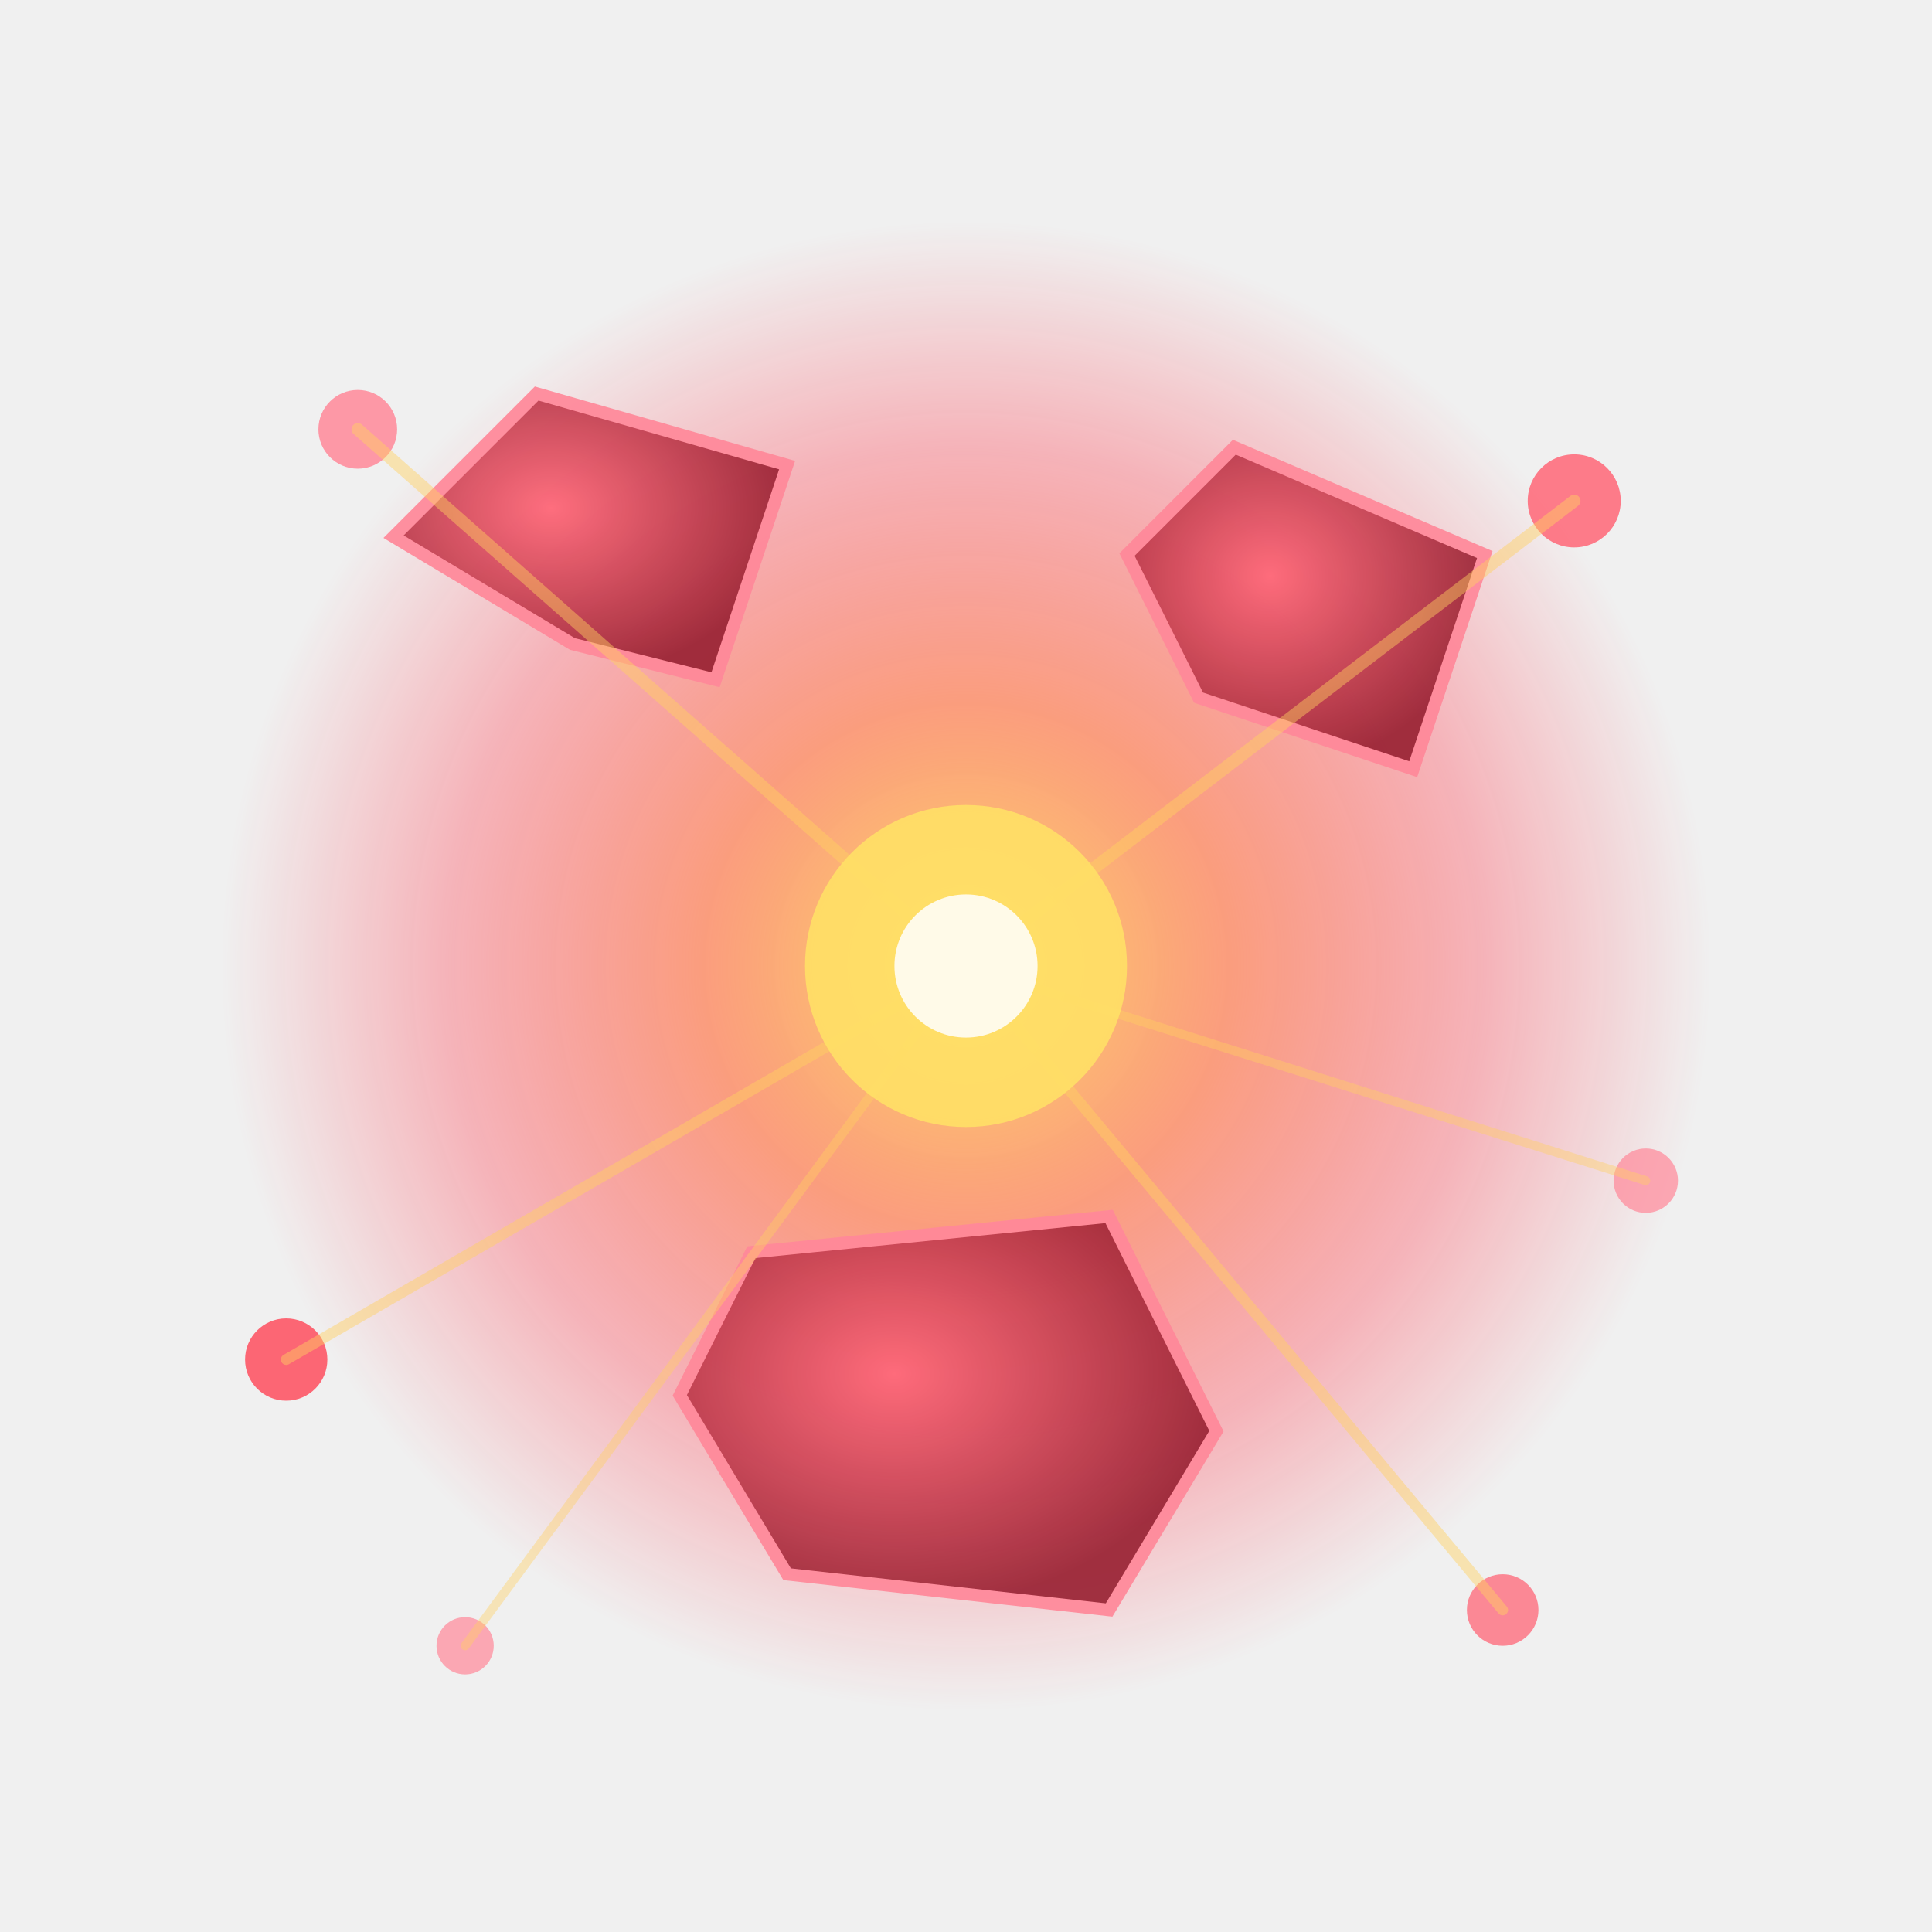
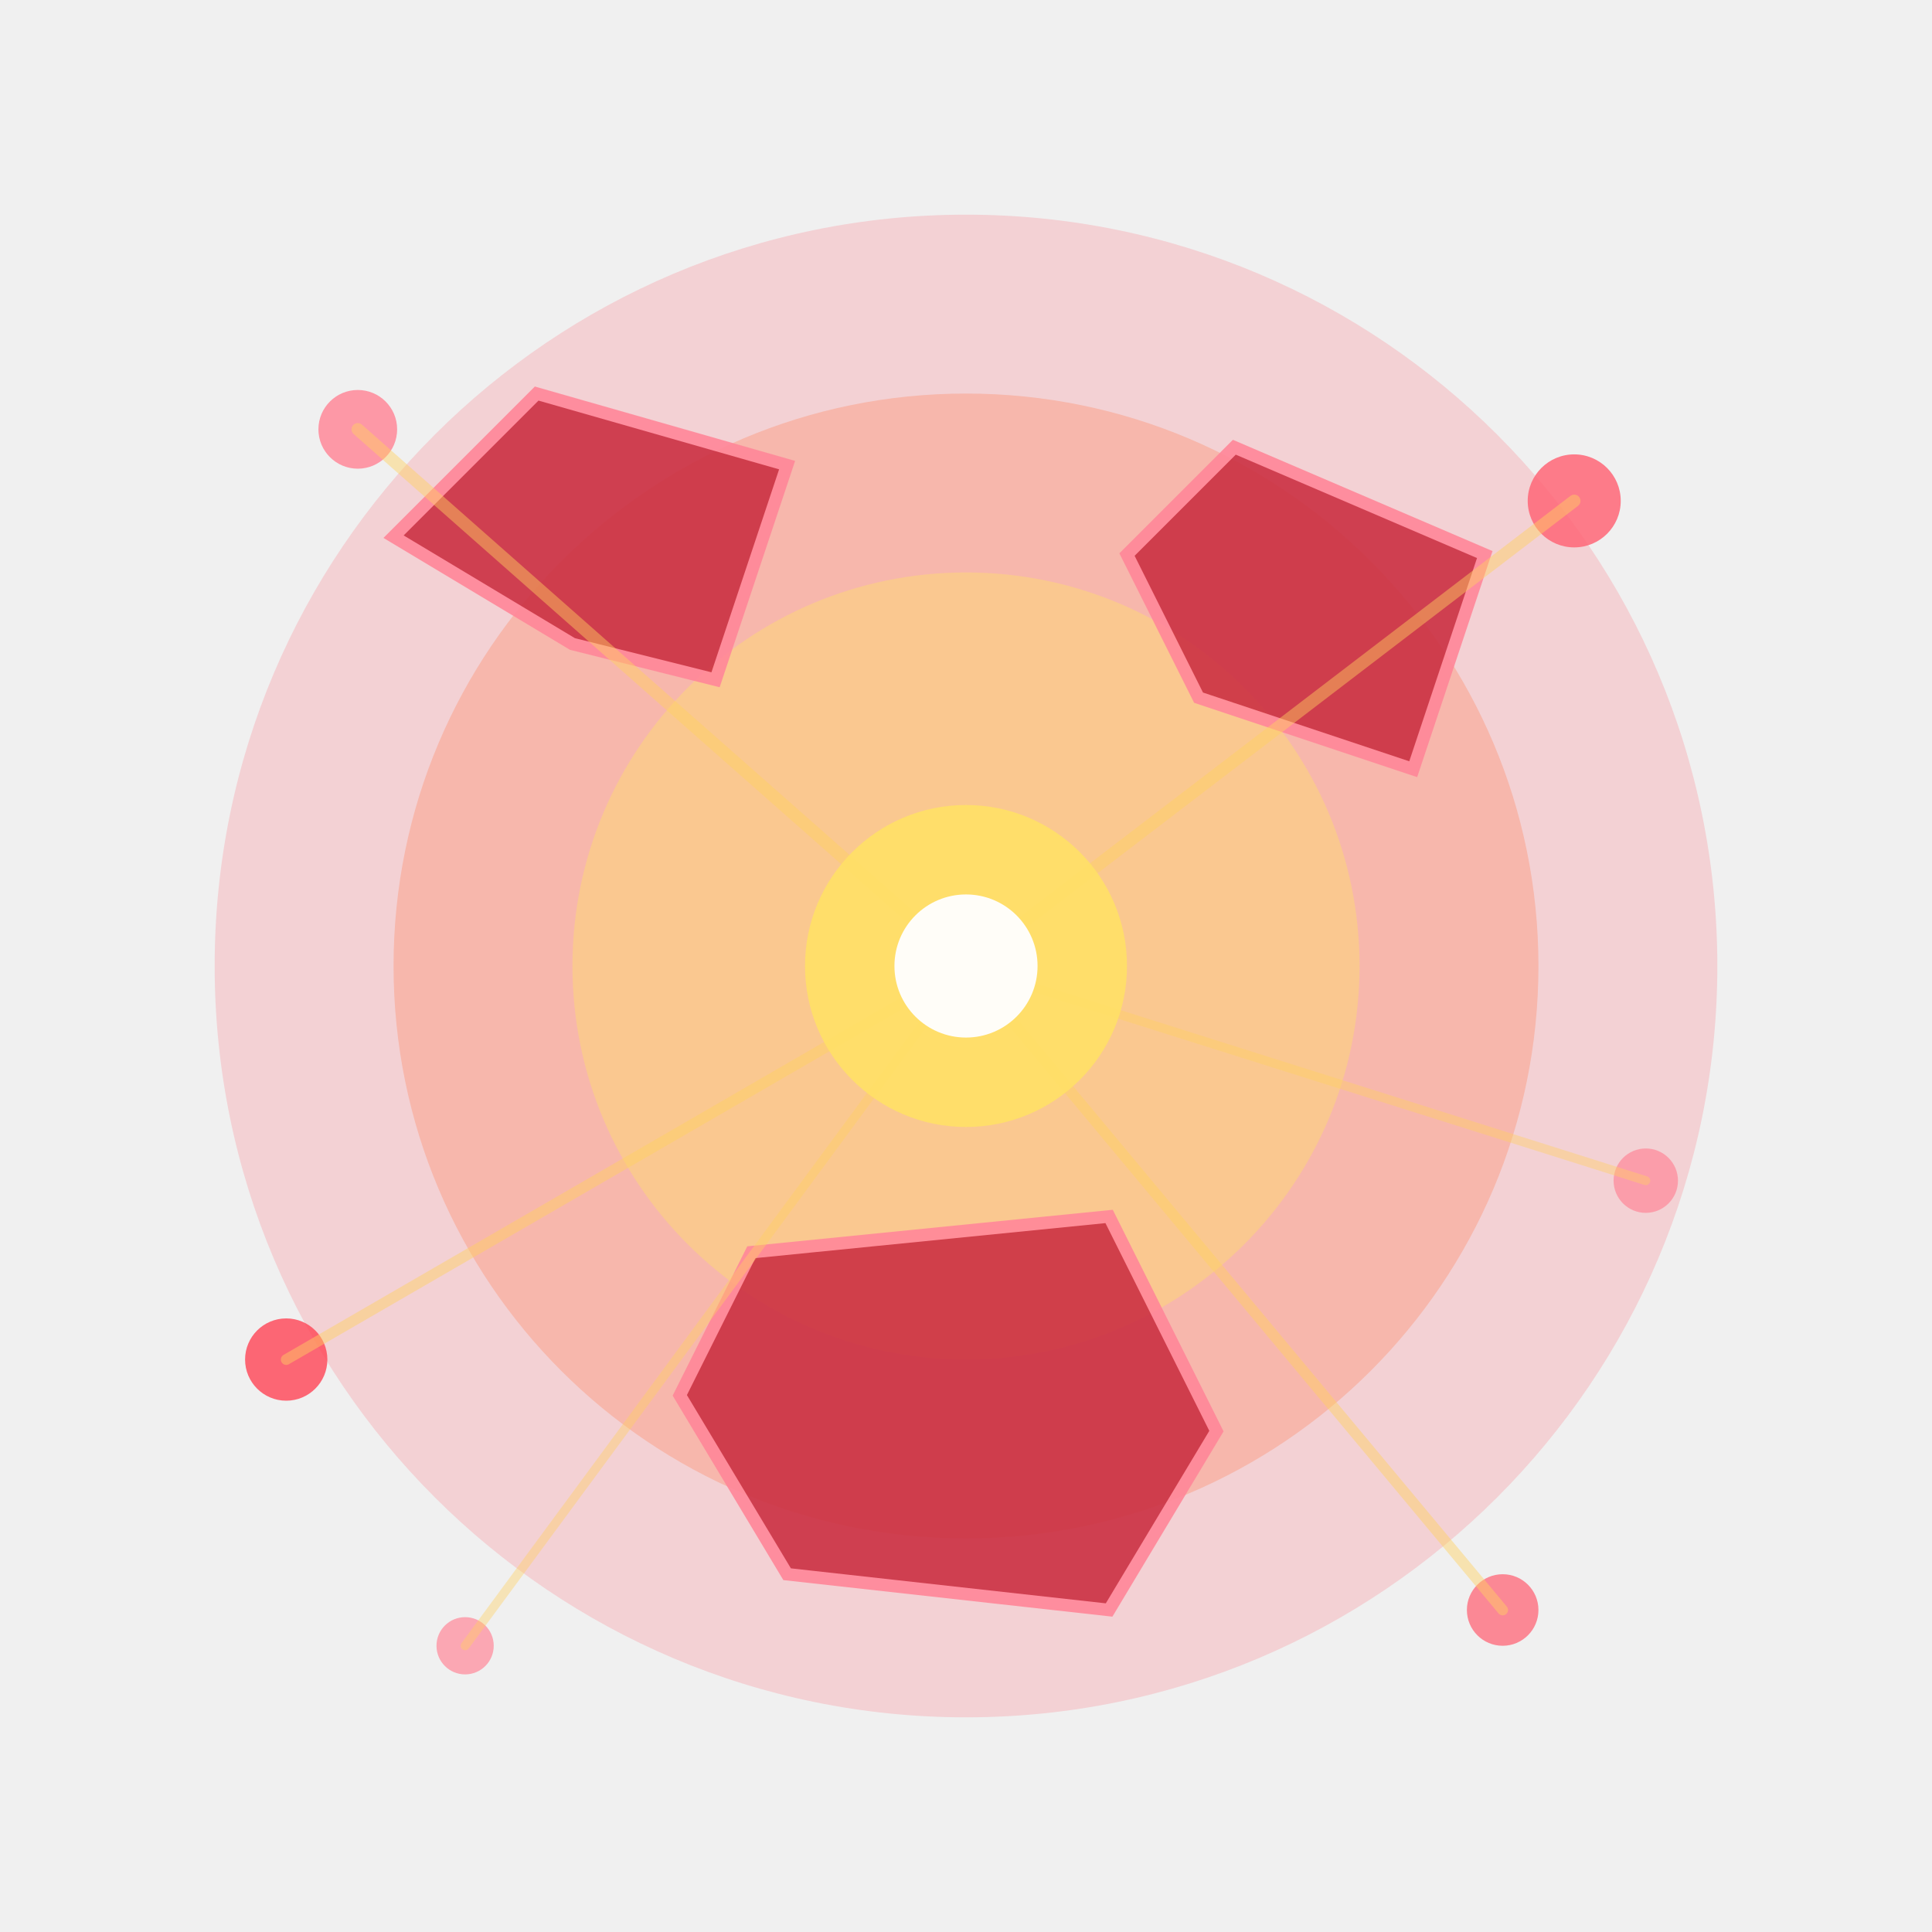
<svg xmlns="http://www.w3.org/2000/svg" viewBox="-6 -6 108 108" preserveAspectRatio="xMidYMid meet">
-   <defs>
-     <radialGradient id="explosionCore" cx="50%" cy="50%" r="50%">
-       <stop offset="0%" stop-color="#FFE066" stop-opacity="0.95" />
-       <stop offset="35%" stop-color="#FF7A4C" stop-opacity="0.7" />
-       <stop offset="70%" stop-color="#FF4455" stop-opacity="0.35" />
-       <stop offset="100%" stop-color="#FF4455" stop-opacity="0" />
-     </radialGradient>
-     <radialGradient id="planetBody" cx="40%" cy="40%" r="60%">
-       <stop offset="0%" stop-color="#FF6677" />
-       <stop offset="100%" stop-color="#992233" />
-     </radialGradient>
-   </defs>
-   <circle cx="48" cy="48" r="42" fill="url(#explosionCore)" />
-   <path d="M 30 22 L 44 26 L 40 38 L 32 36 L 22 30 Z" fill="url(#planetBody)" stroke="#FF8899" stroke-width="0.7" opacity="0.92" transform="translate(-6 -6)" />
-   <path d="M 56 24 L 70 30 L 66 42 L 54 38 L 50 30 Z" fill="url(#planetBody)" stroke="#FF8899" stroke-width="0.7" opacity="0.92" transform="translate(7 -5)" />
-   <path d="M 36 56 L 56 54 L 62 66 L 56 76 L 38 74 L 32 64 Z" fill="url(#planetBody)" stroke="#FF8899" stroke-width="0.7" opacity="0.92" transform="translate(0 8)" />
+   <circle cx="48" cy="48" r="42" fill="#FF4455" opacity="0.18" />
+   <circle cx="48" cy="48" r="32" fill="#FF7A4C" opacity="0.30" />
+   <circle cx="48" cy="48" r="22" fill="#FFE066" opacity="0.40" />
+   <path d="M 24 16 L 38 20 L 34 32 L 26 30 L 16 24 Z" fill="#CC3344" stroke="#FF8899" stroke-width="0.7" opacity="0.92" />
+   <path d="M 63 19 L 77 25 L 73 37 L 61 33 L 57 25 Z" fill="#CC3344" stroke="#FF8899" stroke-width="0.7" opacity="0.92" />
+   <path d="M 36 64 L 56 62 L 62 74 L 56 84 L 38 82 L 32 72 Z" fill="#CC3344" stroke="#FF8899" stroke-width="0.7" opacity="0.92" />
  <circle cx="14" cy="18" r="2.2" fill="#FF8899" opacity="0.85" />
  <circle cx="82" cy="22" r="2.6" fill="#FF6677" opacity="0.85" />
  <circle cx="86" cy="60" r="1.8" fill="#FF8899" opacity="0.7" />
  <circle cx="10" cy="70" r="2.3" fill="#FF4455" opacity="0.8" />
  <circle cx="20" cy="86" r="1.6" fill="#FF8899" opacity="0.7" />
  <circle cx="78" cy="84" r="2" fill="#FF6677" opacity="0.75" />
  <path d="M 48 48 L 14 18" stroke="#FFD060" stroke-width="0.7" opacity="0.45" stroke-linecap="round" />
  <path d="M 48 48 L 82 22" stroke="#FFD060" stroke-width="0.7" opacity="0.45" stroke-linecap="round" />
  <path d="M 48 48 L 86 60" stroke="#FFD060" stroke-width="0.5" opacity="0.4" stroke-linecap="round" />
  <path d="M 48 48 L 10 70" stroke="#FFD060" stroke-width="0.6" opacity="0.45" stroke-linecap="round" />
  <path d="M 48 48 L 20 86" stroke="#FFD060" stroke-width="0.5" opacity="0.4" stroke-linecap="round" />
  <path d="M 48 48 L 78 84" stroke="#FFD060" stroke-width="0.6" opacity="0.45" stroke-linecap="round" />
  <circle cx="48" cy="48" r="9" fill="#FFE066" opacity="0.9" />
-   <circle cx="48" cy="48" r="4" fill="#FFFFFF" opacity="0.85" />
+   <circle cx="48" cy="48" r="4" fill="#FFFFFF" opacity="0.95" />
</svg>
